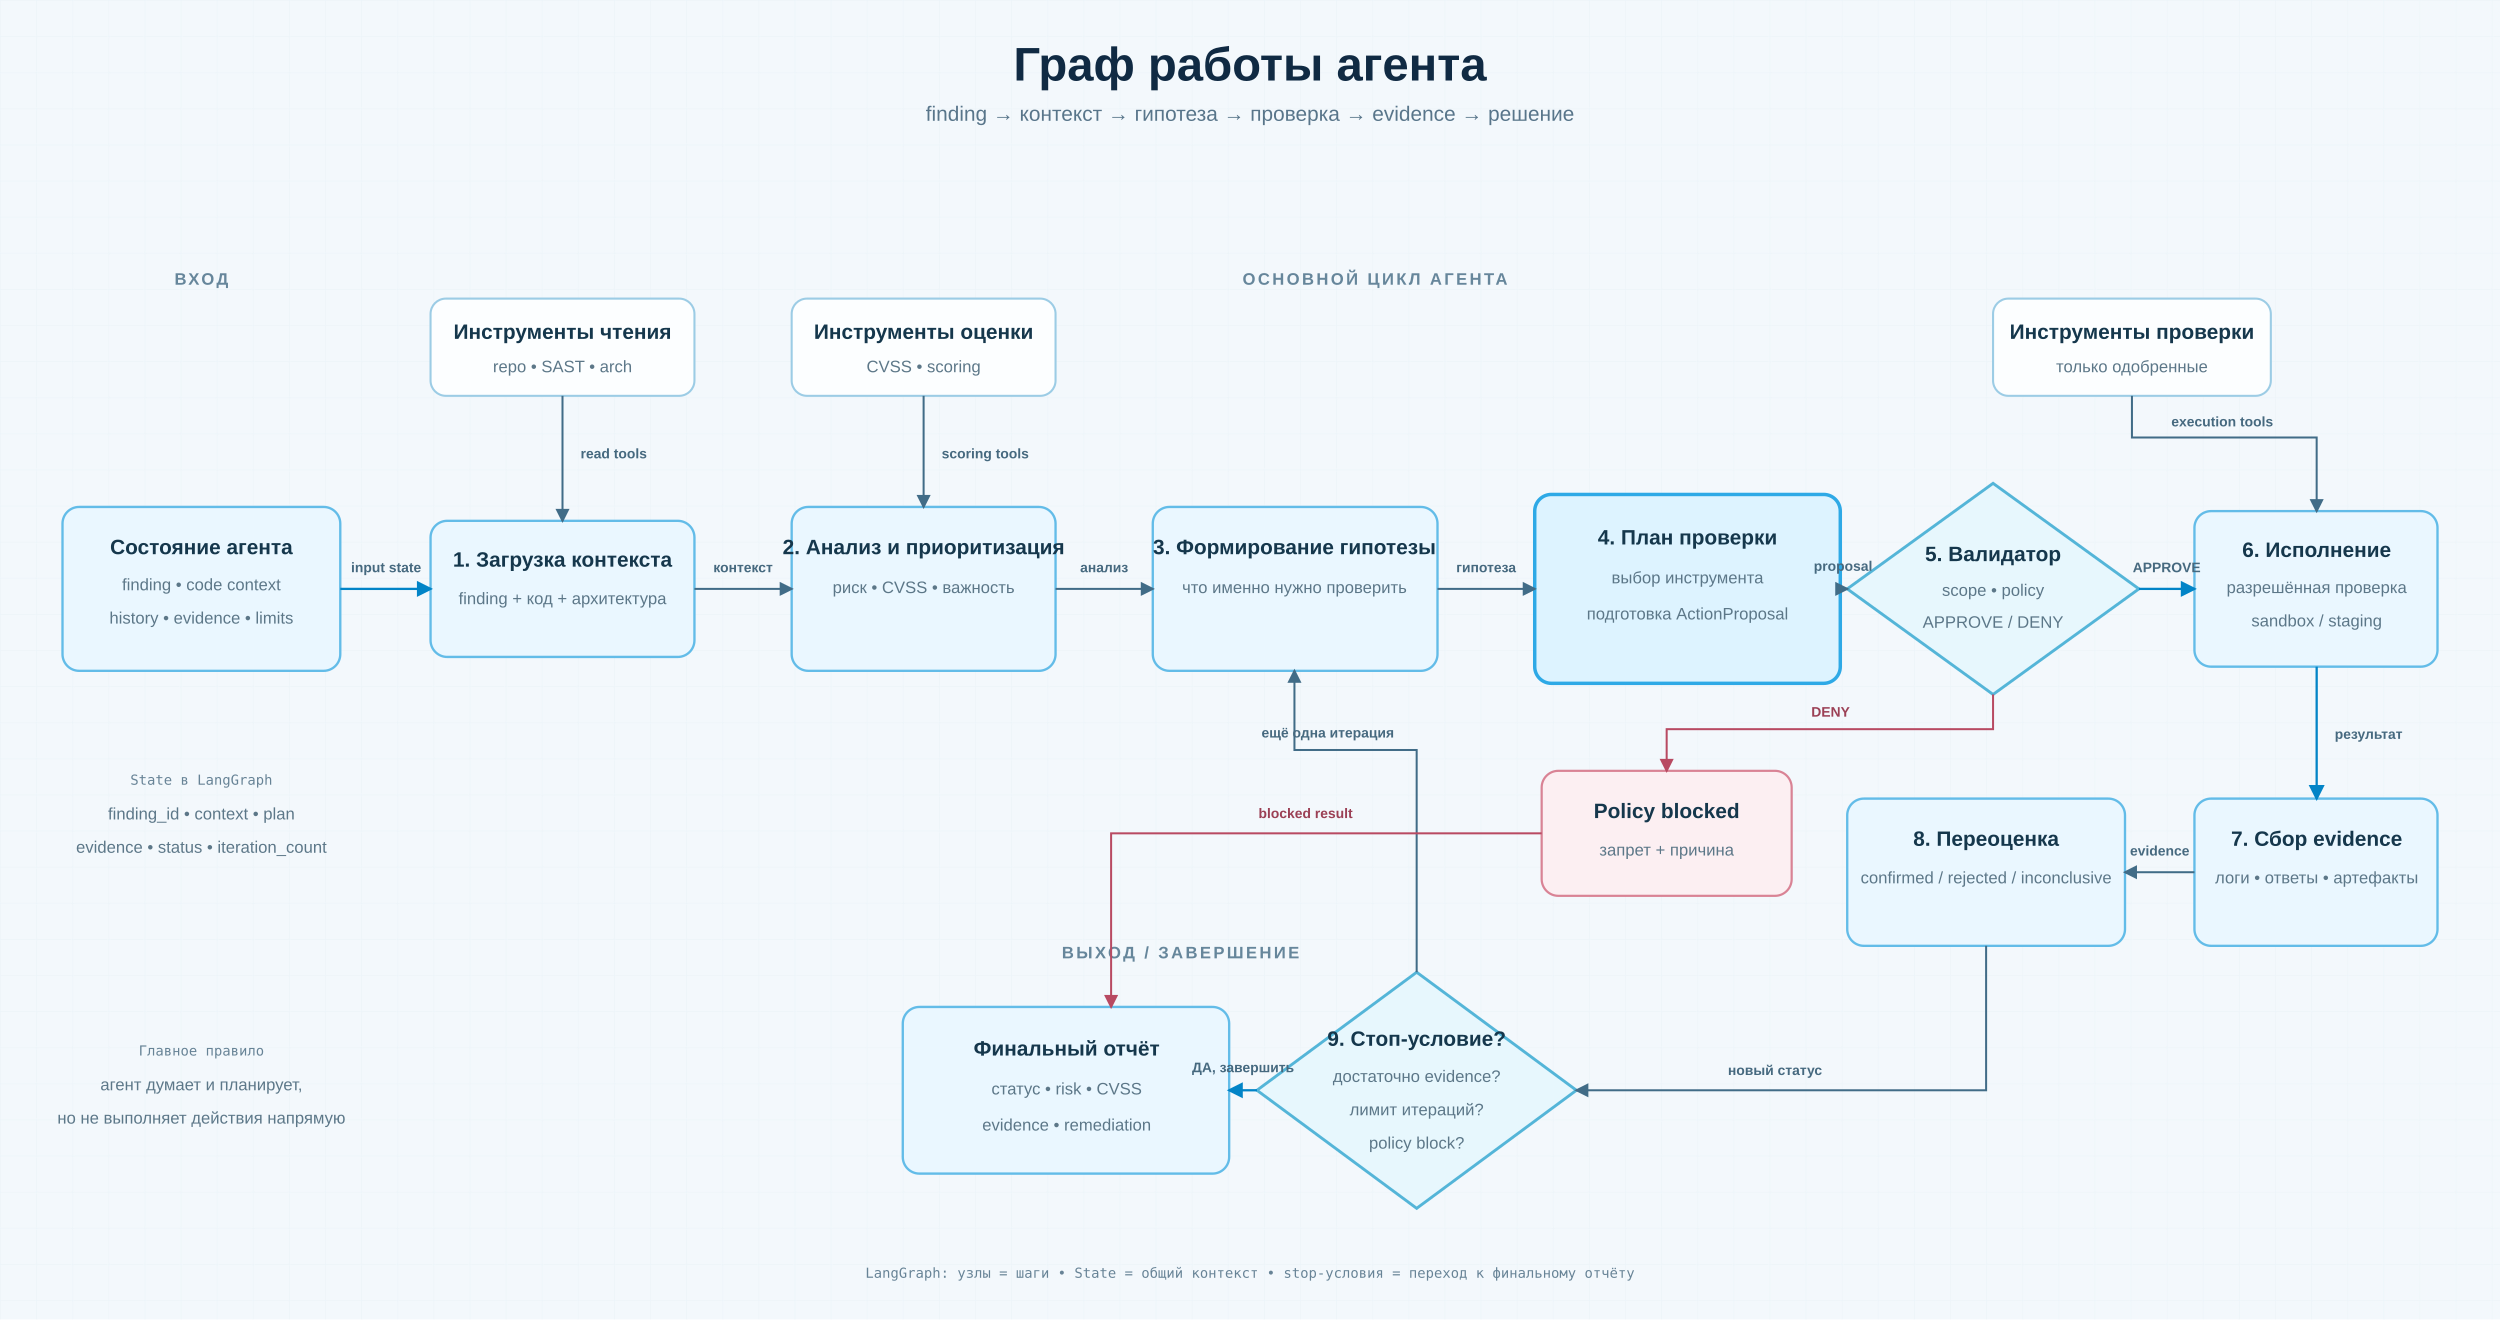
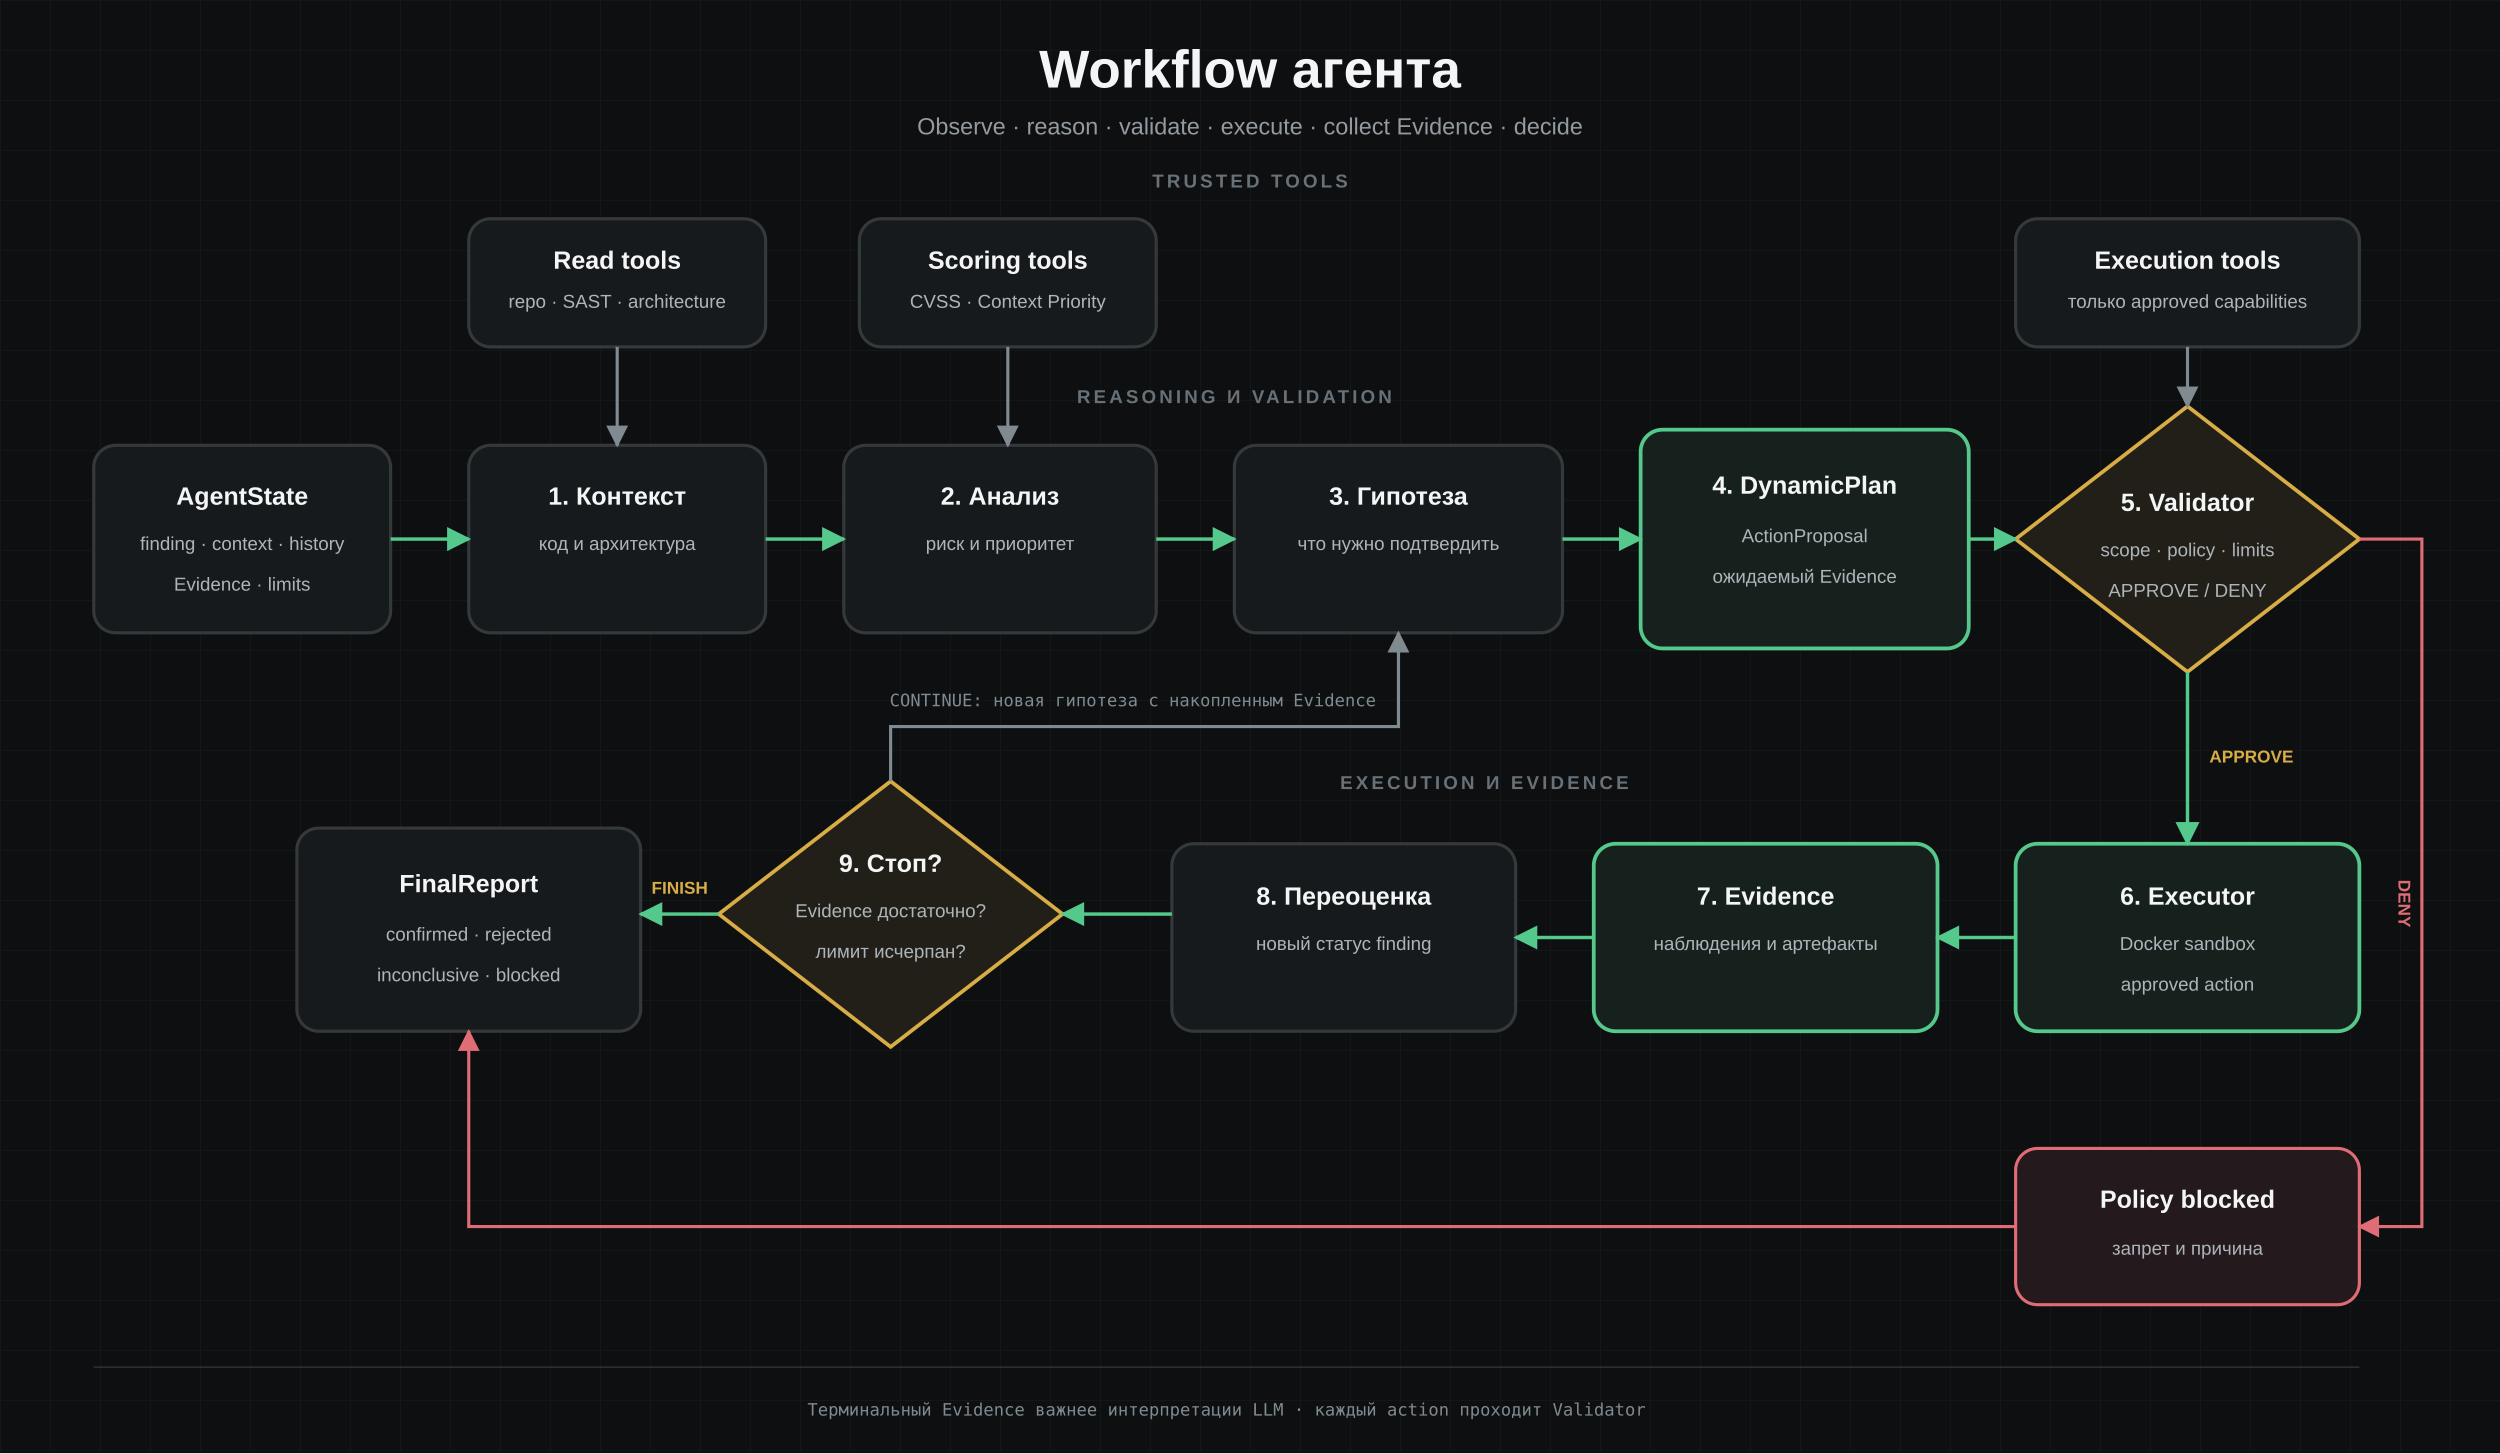
- <svg xmlns="http://www.w3.org/2000/svg" width="1800" height="950" viewBox="0 0 1800 950" role="img" aria-labelledby="flow-title flow-desc">
+ <svg xmlns="http://www.w3.org/2000/svg" width="1600" height="930" viewBox="0 0 1600 930" role="img" aria-labelledby="title desc">
  <defs>
-     <marker id="wa" viewBox="0 0 10 10" refX="8.5" refY="5" markerWidth="7" markerHeight="7" orient="auto">
-       <path d="M0,0 L10,5 L0,10 Z" fill="#416C87" />
+     <pattern id="grid" width="32" height="32" patternUnits="userSpaceOnUse">
+       <path d="M32 0H0V32" fill="none" stroke="#202426" stroke-width="1" />
+     </pattern>
+     <marker id="arrow" viewBox="0 0 10 10" refX="9" refY="5" markerWidth="7" markerHeight="7" orient="auto-start-reverse">
+       <path d="M0 0L10 5L0 10Z" fill="#7f8a91" />
    </marker>
-     <marker id="wb" viewBox="0 0 10 10" refX="8.5" refY="5" markerWidth="7" markerHeight="7" orient="auto">
-       <path d="M0,0 L10,5 L0,10 Z" fill="#0284C7" />
+     <marker id="arrowGreen" viewBox="0 0 10 10" refX="9" refY="5" markerWidth="7" markerHeight="7" orient="auto-start-reverse">
+       <path d="M0 0L10 5L0 10Z" fill="#55c98c" />
    </marker>
-     <marker id="wr" viewBox="0 0 10 10" refX="8.5" refY="5" markerWidth="7" markerHeight="7" orient="auto">
-       <path d="M0,0 L10,5 L0,10 Z" fill="#B84A62" />
+     <marker id="arrowRed" viewBox="0 0 10 10" refX="9" refY="5" markerWidth="7" markerHeight="7" orient="auto-start-reverse">
+       <path d="M0 0L10 5L0 10Z" fill="#e06c75" />
    </marker>
    <style>
-       .bg{fill:#F3F8FC}.grid{stroke:#D8E8F2;stroke-width:1;opacity:.42}
-       .title{font:700 34px Arial,sans-serif;fill:#102A43}
-       .sub{font:400 15px Arial,sans-serif;fill:#58758A}
-       .stage{font:700 12px Arial,sans-serif;letter-spacing:1.7px;fill:#66869B}
-       .n{fill:#FCFEFF;stroke:#9CCCE5;stroke-width:1.5}
-       .step{fill:#EAF7FF;stroke:#63BCE8;stroke-width:1.7}
-       .focus{fill:#DDF3FF;stroke:#2EA9E6;stroke-width:2.5}
-       .decision{fill:#E7F7FD;stroke:#54B5D8;stroke-width:2.1}
-       .blocked{fill:#FCEFF2;stroke:#D98395;stroke-width:1.6}
-       .name{font:700 15px Arial,sans-serif;fill:#15374C}
-       .small{font:400 12px Arial,sans-serif;fill:#5C7788}
-       .mono{font:400 10px ui-monospace,SFMono-Regular,Menlo,monospace;fill:#678396}
-       .edge{fill:none;stroke:#416C87;stroke-width:1.45;marker-end:url(#wa)}
-       .edgeB{fill:none;stroke:#0284C7;stroke-width:1.65;marker-end:url(#wb)}
-       .edgeR{fill:none;stroke:#B84A62;stroke-width:1.45;marker-end:url(#wr)}
-       .label{font:600 10px Arial,sans-serif;fill:#46697F}
-       .labelR{font:600 10px Arial,sans-serif;fill:#9B4055}
+       .bg{fill:#0d0f10}.card{fill:#171a1c;stroke:#34393c;stroke-width:2}.focus{fill:#16211d;stroke:#55c98c;stroke-width:2.4}.decision{fill:#211f18;stroke:#d8ad45;stroke-width:2.4}.blocked{fill:#24191c;stroke:#e06c75;stroke-width:2}.title{font:700 34px Arial,sans-serif;fill:#f3f5f6}.subtitle{font:400 15px Arial,sans-serif;fill:#939ba1}.stage{font:700 12px Arial,sans-serif;letter-spacing:2px;fill:#687177}.name{font:700 16px Arial,sans-serif;fill:#f3f5f6}.text{font:400 12px Arial,sans-serif;fill:#aeb5ba}.mono{font:500 11px ui-monospace,SFMono-Regular,Menlo,monospace;fill:#7f8a91}.label{font:700 11px Arial,sans-serif;fill:#d8ad45}.labelRed{font:700 11px Arial,sans-serif;fill:#e06c75}.edge{fill:none;stroke:#7f8a91;stroke-width:2;marker-end:url(#arrow)}.edgeGreen{fill:none;stroke:#55c98c;stroke-width:2.2;marker-end:url(#arrowGreen)}.edgeRed{fill:none;stroke:#e06c75;stroke-width:2;marker-end:url(#arrowRed)}
    </style>
-     <pattern id="wg" width="26" height="26" patternUnits="userSpaceOnUse">
-       <path d="M26 0H0V26" fill="none" class="grid" />
-     </pattern>
  </defs>
-   <rect class="bg" width="1800" height="950" />
-   <rect width="1800" height="950" fill="url(#wg)" opacity=".55" />
-   <text class="title" x="900" y="58" text-anchor="middle">Граф работы агента</text>
-   <text class="sub" x="900" y="87" text-anchor="middle">finding → контекст → гипотеза → проверка → evidence → решение</text>
-   <text class="stage" x="145" y="205" text-anchor="middle">ВХОД</text>
-   <text class="stage" x="990" y="205" text-anchor="middle">ОСНОВНОЙ ЦИКЛ АГЕНТА</text>
-   <text class="stage" x="850" y="690" text-anchor="middle">ВЫХОД / ЗАВЕРШЕНИЕ</text>
-   <rect class="n" x="310" y="215" width="190" height="70" rx="11" />
-   <text class="name" x="405" y="244" text-anchor="middle">Инструменты чтения</text>
-   <text class="small" x="405" y="268" text-anchor="middle">repo • SAST • arch</text>
-   <rect class="n" x="570" y="215" width="190" height="70" rx="11" />
-   <text class="name" x="665" y="244" text-anchor="middle">Инструменты оценки</text>
-   <text class="small" x="665" y="268" text-anchor="middle">CVSS • scoring</text>
-   <rect class="n" x="1435" y="215" width="200" height="70" rx="11" />
-   <text class="name" x="1535" y="244" text-anchor="middle">Инструменты проверки</text>
-   <text class="small" x="1535" y="268" text-anchor="middle">только одобренные</text>
-   <rect class="step" x="45" y="365" width="200" height="118" rx="12" />
-   <text class="name" x="145" y="399" text-anchor="middle">Состояние агента</text>
-   <text class="small" x="145" y="425" text-anchor="middle">finding • code context</text>
-   <text class="small" x="145" y="449" text-anchor="middle">history • evidence • limits</text>
-   <rect class="step" x="310" y="375" width="190" height="98" rx="12" />
-   <text class="name" x="405" y="408" text-anchor="middle">1. Загрузка контекста</text>
-   <text class="small" x="405" y="435" text-anchor="middle">finding + код + архитектура</text>
-   <rect class="step" x="570" y="365" width="190" height="118" rx="12" />
-   <text class="name" x="665" y="399" text-anchor="middle">2. Анализ и приоритизация</text>
-   <text class="small" x="665" y="427" text-anchor="middle">риск • CVSS • важность</text>
-   <rect class="step" x="830" y="365" width="205" height="118" rx="12" />
-   <text class="name" x="932" y="399" text-anchor="middle">3. Формирование гипотезы</text>
-   <text class="small" x="932" y="427" text-anchor="middle">что именно нужно проверить</text>
-   <rect class="focus" x="1105" y="356" width="220" height="136" rx="12" />
-   <text class="name" x="1215" y="392" text-anchor="middle">4. План проверки</text>
-   <text class="small" x="1215" y="420" text-anchor="middle">выбор инструмента</text>
-   <text class="small" x="1215" y="446" text-anchor="middle">подготовка ActionProposal</text>
-   <polygon class="decision" points="1435,348 1540,424 1435,500 1330,424" />
-   <text class="name" x="1435" y="404" text-anchor="middle">5. Валидатор</text>
-   <text class="small" x="1435" y="429" text-anchor="middle">scope • policy</text>
-   <text class="small" x="1435" y="452" text-anchor="middle">APPROVE / DENY</text>
-   <rect class="step" x="1580" y="368" width="175" height="112" rx="12" />
-   <text class="name" x="1668" y="401" text-anchor="middle">6. Исполнение</text>
-   <text class="small" x="1668" y="427" text-anchor="middle">разрешённая проверка</text>
-   <text class="small" x="1668" y="451" text-anchor="middle">sandbox / staging</text>
-   <rect class="step" x="1580" y="575" width="175" height="106" rx="12" />
-   <text class="name" x="1668" y="609" text-anchor="middle">7. Сбор evidence</text>
-   <text class="small" x="1668" y="636" text-anchor="middle">логи • ответы • артефакты</text>
-   <rect class="step" x="1330" y="575" width="200" height="106" rx="12" />
-   <text class="name" x="1430" y="609" text-anchor="middle">8. Переоценка</text>
-   <text class="small" x="1430" y="636" text-anchor="middle">confirmed / rejected / inconclusive</text>
-   <rect class="blocked" x="1110" y="555" width="180" height="90" rx="12" />
-   <text class="name" x="1200" y="589" text-anchor="middle">Policy blocked</text>
-   <text class="small" x="1200" y="616" text-anchor="middle">запрет + причина</text>
-   <polygon class="decision" points="1020,700 1135,785 1020,870 905,785" />
-   <text class="name" x="1020" y="753" text-anchor="middle">9. Стоп-условие?</text>
-   <text class="small" x="1020" y="779" text-anchor="middle">достаточно evidence?</text>
-   <text class="small" x="1020" y="803" text-anchor="middle">лимит итераций?</text>
-   <text class="small" x="1020" y="827" text-anchor="middle">policy block?</text>
-   <rect class="step" x="650" y="725" width="235" height="120" rx="12" />
-   <text class="name" x="768" y="760" text-anchor="middle">Финальный отчёт</text>
-   <text class="small" x="768" y="788" text-anchor="middle">статус • risk • CVSS</text>
-   <text class="small" x="768" y="814" text-anchor="middle">evidence • remediation</text>
-   <path class="edgeB" d="M245 424 H310" />
-   <text class="label" x="278" y="412" text-anchor="middle">input state</text>
-   <path class="edge" d="M405 285 V375" />
-   <text class="label" x="418" y="330">read tools</text>
-   <path class="edge" d="M500 424 H570" />
-   <text class="label" x="535" y="412" text-anchor="middle">контекст</text>
-   <path class="edge" d="M665 285 V365" />
-   <text class="label" x="678" y="330">scoring tools</text>
-   <path class="edge" d="M760 424 H830" />
-   <text class="label" x="795" y="412" text-anchor="middle">анализ</text>
-   <path class="edge" d="M1035 424 H1105" />
-   <text class="label" x="1070" y="412" text-anchor="middle">гипотеза</text>
-   <path class="edge" d="M1325 424 H1330" />
-   <text class="label" x="1327" y="411" text-anchor="middle">proposal</text>
-   <path class="edge" d="M1535 285 V315 H1668 V368" />
-   <text class="label" x="1600" y="307" text-anchor="middle">execution tools</text>
-   <path class="edgeB" d="M1540 424 H1580" />
-   <text class="label" x="1560" y="412" text-anchor="middle">APPROVE</text>
-   <path class="edgeB" d="M1668 480 V575" />
-   <text class="label" x="1681" y="532">результат</text>
-   <path class="edge" d="M1580 628 H1530" />
-   <text class="label" x="1555" y="616" text-anchor="middle">evidence</text>
-   <path class="edge" d="M1430 681 V785 H1135" />
-   <text class="label" x="1278" y="774" text-anchor="middle">новый статус</text>
-   <path class="edgeB" d="M905 785 H885" />
-   <text class="label" x="895" y="772" text-anchor="middle">ДА, завершить</text>
-   <path class="edge" d="M1020 700 V540 H932 V483" />
-   <text class="label" x="956" y="531" text-anchor="middle">ещё одна итерация</text>
-   <path class="edgeR" d="M1435 500 V525 H1200 V555" />
-   <text class="labelR" x="1318" y="516" text-anchor="middle">DENY</text>
-   <path class="edgeR" d="M1110 600 H800 V725" />
-   <text class="labelR" x="940" y="589" text-anchor="middle">blocked result</text>
-   <text class="mono" x="145" y="565" text-anchor="middle">State в LangGraph</text>
-   <text class="small" x="145" y="590" text-anchor="middle">finding_id • context • plan</text>
-   <text class="small" x="145" y="614" text-anchor="middle">evidence • status • iteration_count</text>
-   <text class="mono" x="145" y="760" text-anchor="middle">Главное правило</text>
-   <text class="small" x="145" y="785" text-anchor="middle">агент думает и планирует,</text>
-   <text class="small" x="145" y="809" text-anchor="middle">но не выполняет действия напрямую</text>
-   <text class="mono" x="900" y="920" text-anchor="middle">
-     LangGraph: узлы = шаги • State = общий контекст • stop-условия = переход к финальному отчёту
-   </text>
+   <rect class="bg" width="1600" height="930" />
+   <rect width="1600" height="930" fill="url(#grid)" opacity=".45" />
+   <text class="title" x="800" y="56" text-anchor="middle">Workflow агента</text>
+   <text class="subtitle" x="800" y="86" text-anchor="middle">Observe · reason · validate · execute · collect Evidence · decide</text>
+   <text class="stage" x="800" y="120" text-anchor="middle">TRUSTED TOOLS</text>
+   <rect class="card" x="300" y="140" width="190" height="82" rx="14" />
+   <text class="name" x="395" y="172" text-anchor="middle">Read tools</text>
+   <text class="text" x="395" y="197" text-anchor="middle">repo · SAST · architecture</text>
+   <rect class="card" x="550" y="140" width="190" height="82" rx="14" />
+   <text class="name" x="645" y="172" text-anchor="middle">Scoring tools</text>
+   <text class="text" x="645" y="197" text-anchor="middle">CVSS · Context Priority</text>
+   <rect class="card" x="1290" y="140" width="220" height="82" rx="14" />
+   <text class="name" x="1400" y="172" text-anchor="middle">Execution tools</text>
+   <text class="text" x="1400" y="197" text-anchor="middle">только approved capabilities</text>
+   <text class="stage" x="790" y="258" text-anchor="middle">REASONING И VALIDATION</text>
+   <rect class="card" x="60" y="285" width="190" height="120" rx="14" />
+   <text class="name" x="155" y="323" text-anchor="middle">AgentState</text>
+   <text class="text" x="155" y="352" text-anchor="middle">finding · context · history</text>
+   <text class="text" x="155" y="378" text-anchor="middle">Evidence · limits</text>
+   <rect class="card" x="300" y="285" width="190" height="120" rx="14" />
+   <text class="name" x="395" y="323" text-anchor="middle">1. Контекст</text>
+   <text class="text" x="395" y="352" text-anchor="middle">код и архитектура</text>
+   <rect class="card" x="540" y="285" width="200" height="120" rx="14" />
+   <text class="name" x="640" y="323" text-anchor="middle">2. Анализ</text>
+   <text class="text" x="640" y="352" text-anchor="middle">риск и приоритет</text>
+   <rect class="card" x="790" y="285" width="210" height="120" rx="14" />
+   <text class="name" x="895" y="323" text-anchor="middle">3. Гипотеза</text>
+   <text class="text" x="895" y="352" text-anchor="middle">что нужно подтвердить</text>
+   <rect class="focus" x="1050" y="275" width="210" height="140" rx="14" />
+   <text class="name" x="1155" y="316" text-anchor="middle">4. DynamicPlan</text>
+   <text class="text" x="1155" y="347" text-anchor="middle">ActionProposal</text>
+   <text class="text" x="1155" y="373" text-anchor="middle">ожидаемый Evidence</text>
+   <polygon class="decision" points="1400,260 1510,345 1400,430 1290,345" />
+   <text class="name" x="1400" y="327" text-anchor="middle">5. Validator</text>
+   <text class="text" x="1400" y="356" text-anchor="middle">scope · policy · limits</text>
+   <text class="text" x="1400" y="382" text-anchor="middle">APPROVE / DENY</text>
+   <path class="edgeGreen" d="M250 345H300" />
+   <path class="edgeGreen" d="M490 345H540" />
+   <path class="edgeGreen" d="M740 345H790" />
+   <path class="edgeGreen" d="M1000 345H1050" />
+   <path class="edgeGreen" d="M1260 345H1290" />
+   <path class="edge" d="M395 222V285" />
+   <path class="edge" d="M645 222V285" />
+   <text class="stage" x="950" y="505" text-anchor="middle">EXECUTION И EVIDENCE</text>
+   <rect class="focus" x="1290" y="540" width="220" height="120" rx="14" />
+   <text class="name" x="1400" y="579" text-anchor="middle">6. Executor</text>
+   <text class="text" x="1400" y="608" text-anchor="middle">Docker sandbox</text>
+   <text class="text" x="1400" y="634" text-anchor="middle">approved action</text>
+   <rect class="focus" x="1020" y="540" width="220" height="120" rx="14" />
+   <text class="name" x="1130" y="579" text-anchor="middle">7. Evidence</text>
+   <text class="text" x="1130" y="608" text-anchor="middle">наблюдения и артефакты</text>
+   <rect class="card" x="750" y="540" width="220" height="120" rx="14" />
+   <text class="name" x="860" y="579" text-anchor="middle">8. Переоценка</text>
+   <text class="text" x="860" y="608" text-anchor="middle">новый статус finding</text>
+   <polygon class="decision" points="570,500 680,585 570,670 460,585" />
+   <text class="name" x="570" y="558" text-anchor="middle">9. Стоп?</text>
+   <text class="text" x="570" y="587" text-anchor="middle">Evidence достаточно?</text>
+   <text class="text" x="570" y="613" text-anchor="middle">лимит исчерпан?</text>
+   <rect class="card" x="190" y="530" width="220" height="130" rx="14" />
+   <text class="name" x="300" y="571" text-anchor="middle">FinalReport</text>
+   <text class="text" x="300" y="602" text-anchor="middle">confirmed · rejected</text>
+   <text class="text" x="300" y="628" text-anchor="middle">inconclusive · blocked</text>
+   <path class="edge" d="M1400 222V260" />
+   <path class="edgeGreen" d="M1400 430V540" />
+   <text class="label" x="1414" y="488">APPROVE</text>
+   <path class="edgeGreen" d="M1290 600H1240" />
+   <path class="edgeGreen" d="M1020 600H970" />
+   <path class="edgeGreen" d="M750 585H680" />
+   <path class="edgeGreen" d="M460 585H410" />
+   <text class="label" x="435" y="572" text-anchor="middle">FINISH</text>
+   <path class="edge" d="M570 500V465H895V405" />
+   <text class="mono" x="725" y="452" text-anchor="middle">CONTINUE: новая гипотеза с накопленным Evidence</text>
+   <rect class="blocked" x="1290" y="735" width="220" height="100" rx="14" />
+   <text class="name" x="1400" y="773" text-anchor="middle">Policy blocked</text>
+   <text class="text" x="1400" y="803" text-anchor="middle">запрет и причина</text>
+   <path class="edgeRed" d="M1510 345H1550V785H1510" />
+   <text class="labelRed" x="1535" y="563" transform="rotate(90 1535 563)">DENY</text>
+   <path class="edgeRed" d="M1290 785H300V660" />
+   <line x1="60" y1="875" x2="1510" y2="875" stroke="#2b3033" />
+   <text class="mono" x="785" y="906" text-anchor="middle">Терминальный Evidence важнее интерпретации LLM · каждый action проходит Validator</text>
</svg>
